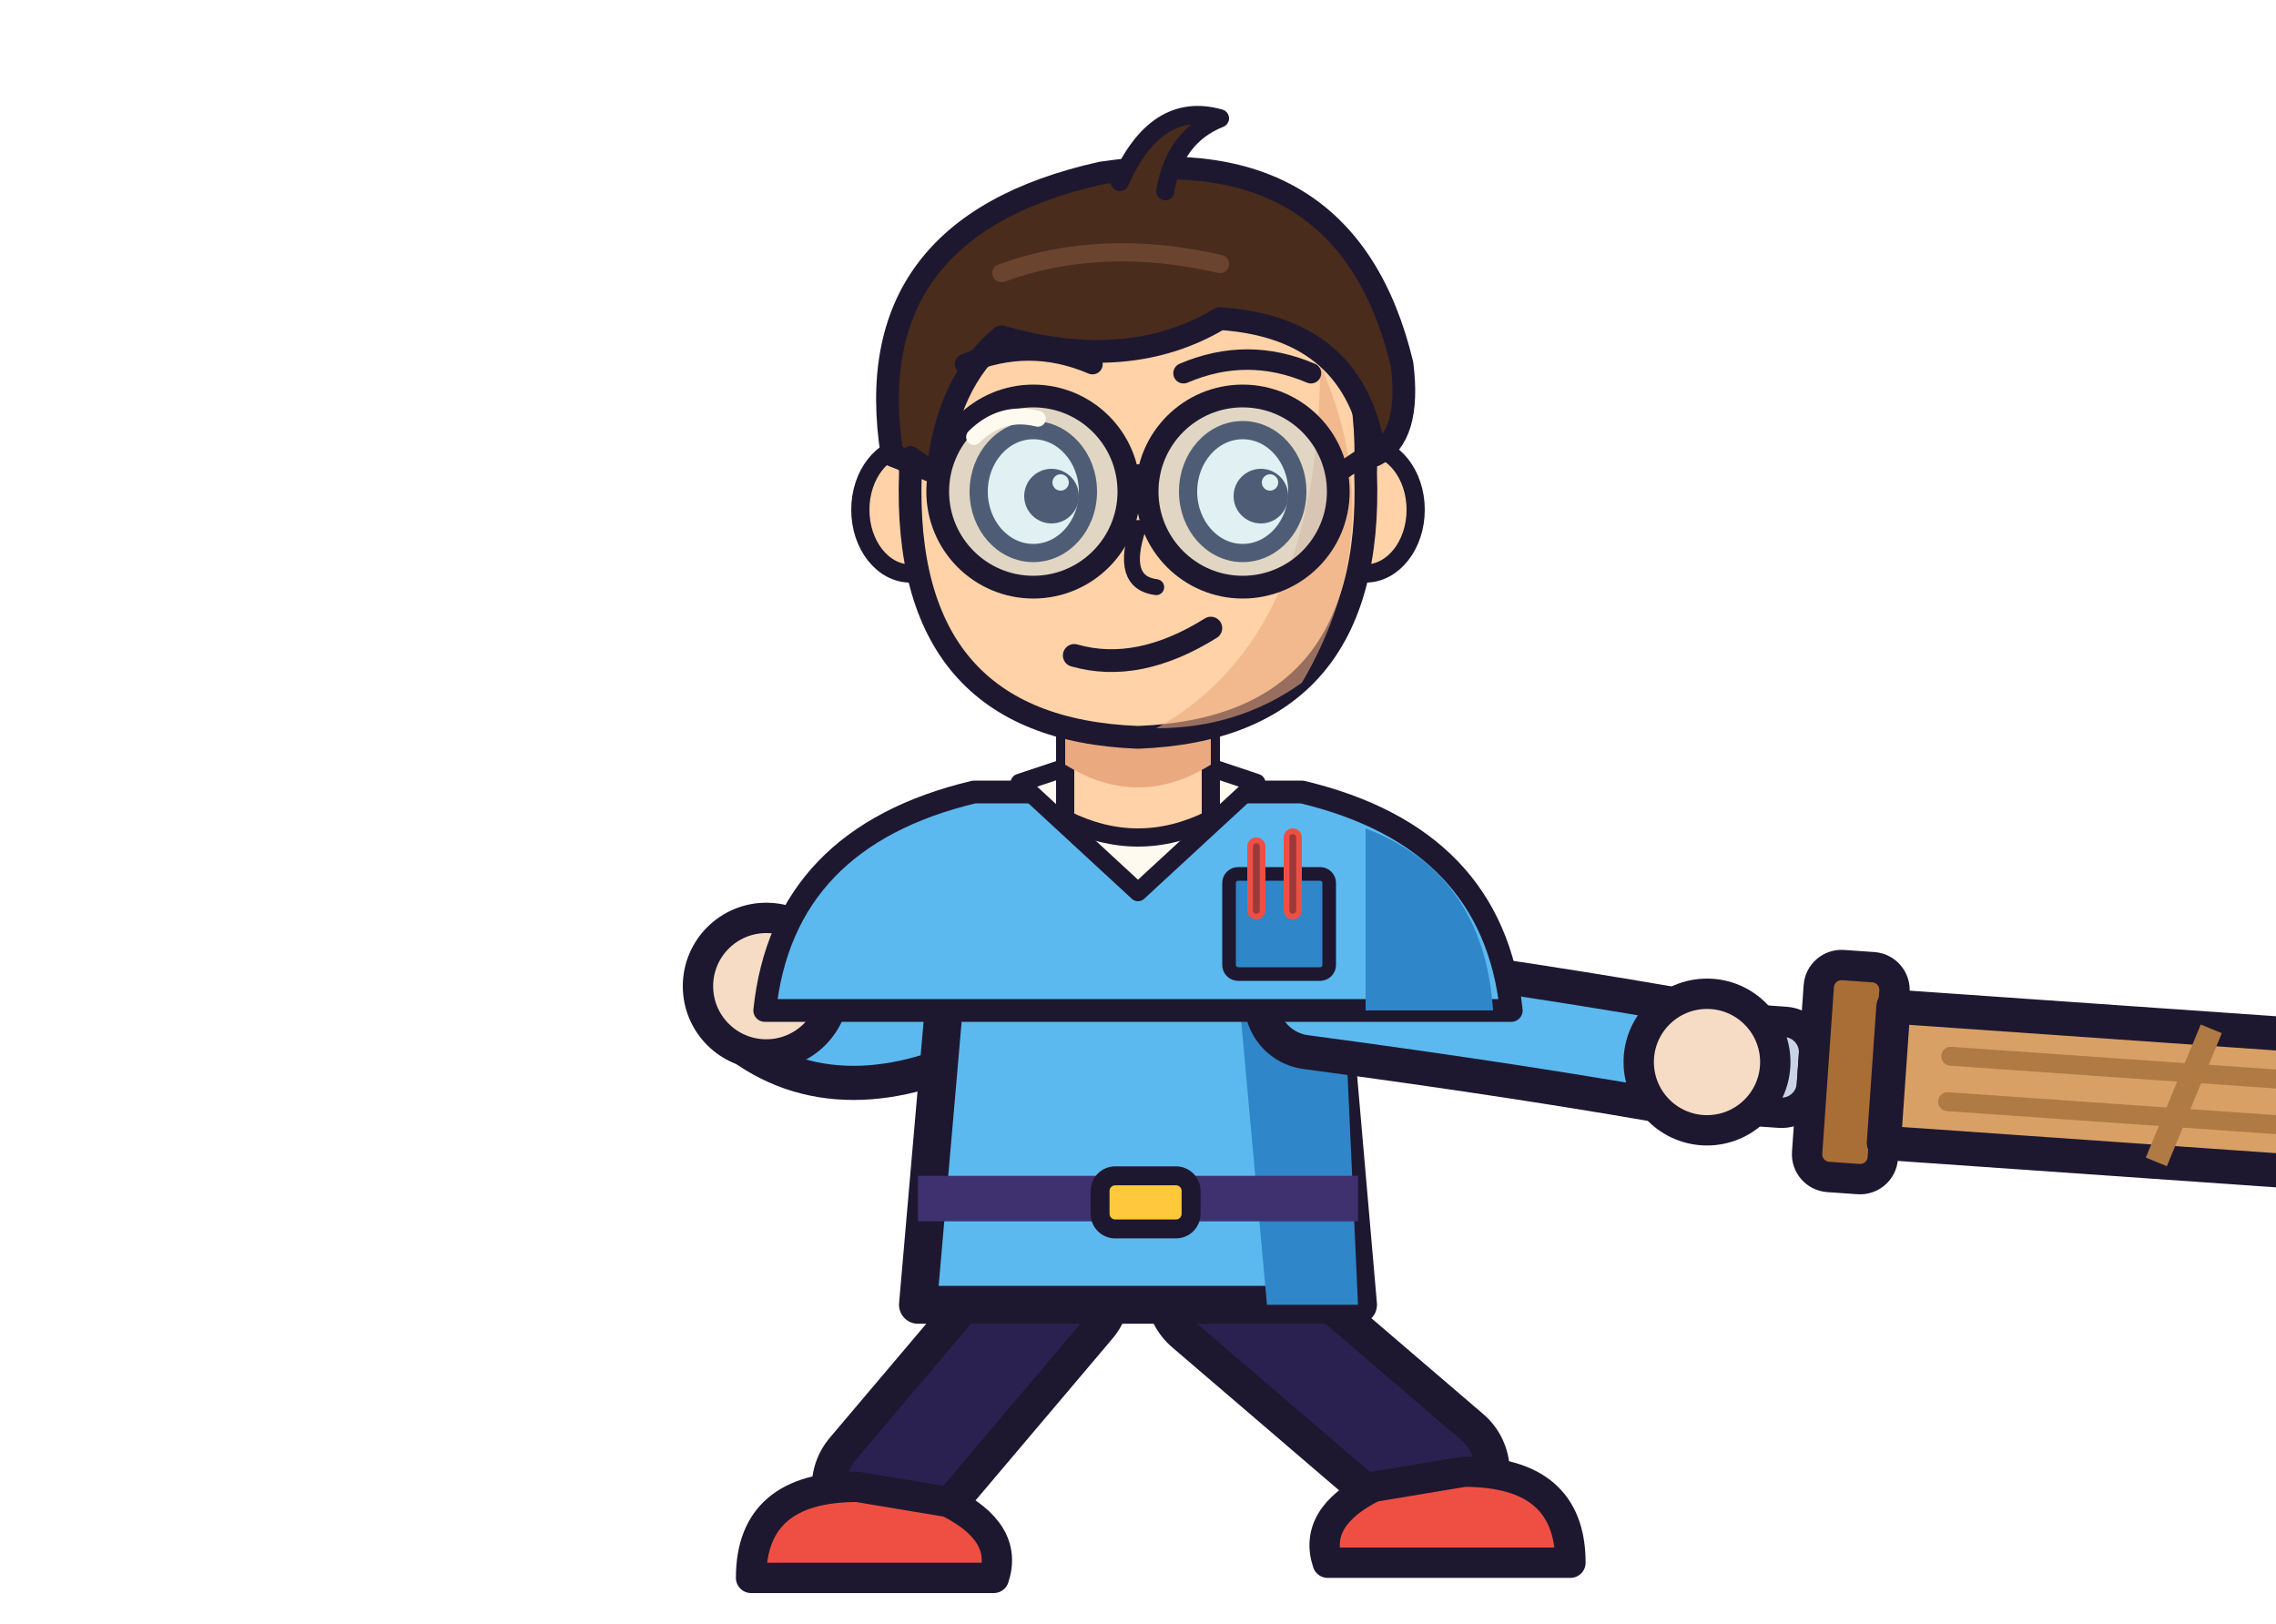
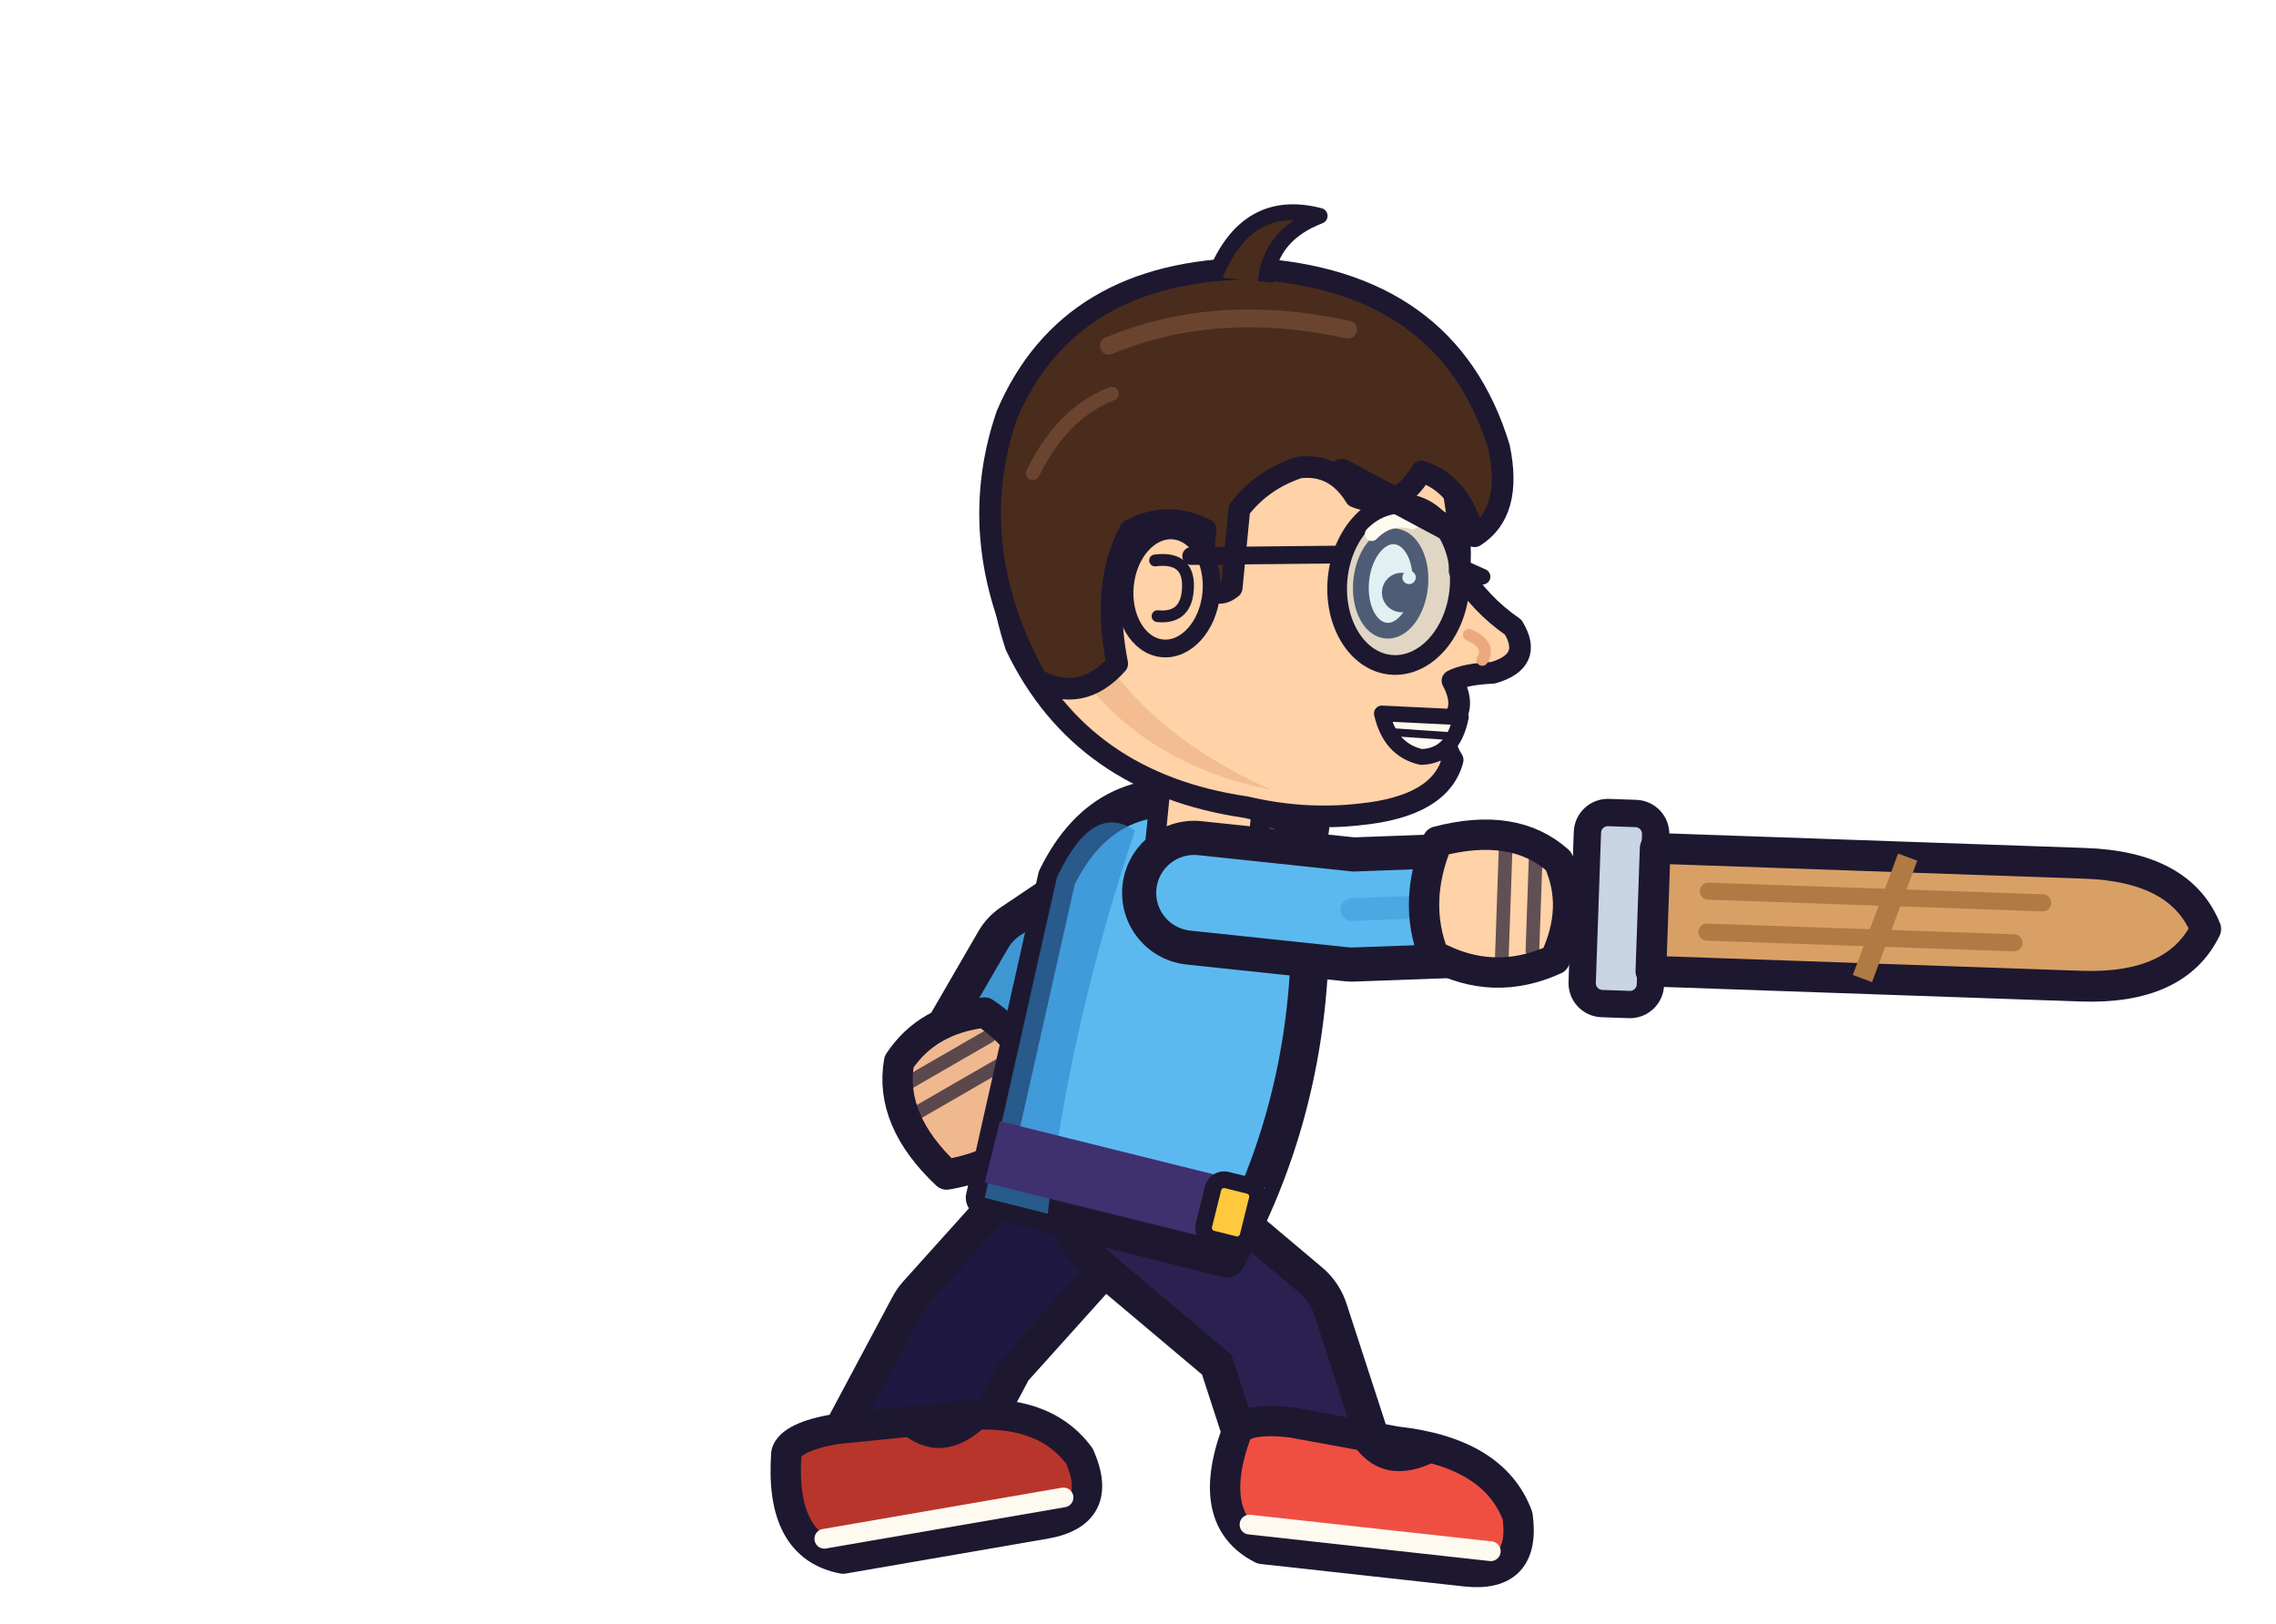
<svg xmlns="http://www.w3.org/2000/svg" viewBox="0 0 300 214" width="300" height="214">
-   <g transform="translate(75 0)">
-     <path d="M64 170 L42 196" fill="none" stroke="#1d1830" stroke-width="20" stroke-linecap="round" stroke-linejoin="round" />
-     <path d="M64 170 L42 196" fill="none" stroke="#2b2150" stroke-width="11" stroke-linecap="round" stroke-linejoin="round" />
-     <path d="M86 170 L114 194" fill="none" stroke="#1d1830" stroke-width="20" stroke-linecap="round" stroke-linejoin="round" />
-     <path d="M86 170 L114 194" fill="none" stroke="#2b2150" stroke-width="11" stroke-linecap="round" stroke-linejoin="round" />
-     <path d="M24 208 Q24 196 38 196 L50 198 Q58 202 56 208 Z" fill="#ef4f43" stroke="#1d1830" stroke-width="4" stroke-linejoin="round" />
-     <path d="M132 206 Q132 194 118 194 L106 196 Q98 200 100 206 Z" fill="#ef4f43" stroke="#1d1830" stroke-width="4" stroke-linejoin="round" />
-     <path d="M52 132 Q36 140 26 132" fill="none" stroke="#1d1830" stroke-width="18" stroke-linecap="round" stroke-linejoin="round" />
-     <path d="M52 132 Q36 140 26 132" fill="none" stroke="#5cb9f0" stroke-width="9" stroke-linecap="round" stroke-linejoin="round" />
-     <circle cx="26" cy="130" r="9" fill="#f6dcc4" stroke="#1d1830" stroke-width="4" />
-     <path d="M50 126 L100 126 L104 172 L46 172 Z" fill="#5cb9f0" stroke="#1d1830" stroke-width="5" stroke-linejoin="round" />
-     <path d="M88 128 L102 128 L104 172 L92 172 Z" fill="#2f86c9" />
-     <path d="M46 158 L104 158" stroke="#3f3170" stroke-width="6" />
-     <rect x="70" y="155" width="12" height="7" rx="2" fill="#ffc83d" stroke="#1d1830" stroke-width="2.5" />
-     <g transform="translate(150 140) rotate(4)">
-       <rect x="-10" y="-6" width="24" height="12" rx="4" fill="#c9d4e4" stroke="#1d1830" stroke-width="4" />
-       <path d="M-4 -6 L-4 6 M4 -6 L4 6" stroke="#9aa6b8" stroke-width="2.5" />
-       <rect x="14" y="-14" width="10" height="28" rx="3" fill="#a96d36" stroke="#1d1830" stroke-width="4" />
-       <path d="M24 -9 L92 -9 Q106 -9 110 0 Q106 9 92 9 L24 9 Z" fill="#d9a066" stroke="#1d1830" stroke-width="4.5" stroke-linejoin="round" />
-       <path d="M32 -3 L86 -3 M32 3 L82 3" stroke="#b07a44" stroke-width="2.5" stroke-linecap="round" />
-       <path d="M66 -9 L60 9" stroke="#b07a44" stroke-width="3" />
-     </g>
-     <path d="M98 132 Q128 136 150 140" fill="none" stroke="#1d1830" stroke-width="18" stroke-linecap="round" stroke-linejoin="round" />
-     <path d="M98 132 Q128 136 150 140" fill="none" stroke="#5cb9f0" stroke-width="9" stroke-linecap="round" stroke-linejoin="round" />
-     <circle cx="150" cy="140" r="9" fill="#f6dcc4" stroke="#1d1830" stroke-width="4" />
-     <g transform="translate(15 0) scale(0.6)">
-       <g>
-         <g>
-           <path d="M18 222 Q22 184 64 174 L136 174 Q178 184 182 222 Z" fill="#5cb9f0" stroke="#1d1830" stroke-width="5" stroke-linejoin="round" stroke-linecap="round" />
-           <path d="M150 182 Q176 192 178 222 L150 222 Z" fill="#2f86c9" />
-           <path d="M74 172 L100 196 L126 172 L114 168 L100 182 L86 168 Z" fill="#fffaf0" stroke="#1d1830" stroke-width="4" stroke-linejoin="round" stroke-linecap="round" />
-         </g>
-         <rect x="120" y="192" width="22" height="22" rx="2" fill="#2f86c9" stroke="#1d1830" stroke-width="3" stroke-linejoin="round" stroke-linecap="round" />
-         <path d="M126 186 L126 200 M134 184 L134 200" stroke="#ef4f43" stroke-width="4" stroke-linecap="round" />
-         <path d="M126 186 L126 200 M134 184 L134 200" stroke="#1d1830" stroke-width="1.5" stroke-linecap="round" opacity="0.4" />
-         <g>
-           <path d="M84 150 L84 180 Q100 188 116 180 L116 150 Z" fill="#ffd2a8" stroke="#1d1830" stroke-width="4" stroke-linejoin="round" stroke-linecap="round" />
-           <path d="M84 158 Q100 170 116 158 L116 168 Q100 178 84 168 Z" fill="#eaa97e" />
-         </g>
-         <ellipse cx="50" cy="112" rx="11" ry="14" fill="#ffd2a8" stroke="#1d1830" stroke-width="4" stroke-linejoin="round" stroke-linecap="round" />
-         <ellipse cx="150" cy="112" rx="11" ry="14" fill="#ffd2a8" stroke="#1d1830" stroke-width="4" stroke-linejoin="round" stroke-linecap="round" />
-         <path d="M50 104 Q48 50 100 48 Q152 50 150 104 Q152 160 100 162 Q48 160 50 104 Z" fill="#ffd2a8" stroke="#1d1830" stroke-width="5" stroke-linejoin="round" stroke-linecap="round" />
-         <path d="M140 80 Q156 116 136 150 Q122 160 104 160 Q140 140 140 80 Z" fill="#eaa97e" opacity="0.6" />
-         <path d="M46 100 Q38 50 92 38 Q146 30 158 80 Q160 96 152 100 Q148 72 118 70 Q98 82 70 74 Q58 84 56 104 Z" fill="#4a2c1c" stroke="#1d1830" stroke-width="5" stroke-linejoin="round" stroke-linecap="round" />
-         <path d="M96 40 Q104 22 118 26 Q108 30 106 42" fill="#4a2c1c" stroke="#1d1830" stroke-width="4" stroke-linejoin="round" stroke-linecap="round" />
-         <path d="M70 60 Q92 52 118 58" fill="none" stroke="#6b4430" stroke-width="4" stroke-linecap="round" />
-         <g>
-           <ellipse cx="77" cy="108" rx="12" ry="13.5" fill="#fffaf0" stroke="#1d1830" stroke-width="4" stroke-linejoin="round" stroke-linecap="round" />
-           <ellipse cx="123" cy="108" rx="12" ry="13.5" fill="#fffaf0" stroke="#1d1830" stroke-width="4" stroke-linejoin="round" stroke-linecap="round" />
-           <circle cx="81" cy="109" r="6" fill="#1d1830" />
-           <circle cx="127" cy="109" r="6" fill="#1d1830" />
-           <circle cx="83" cy="106" r="1.8" fill="#fffaf0" />
-           <circle cx="129" cy="106" r="1.8" fill="#fffaf0" />
-         </g>
-         <g fill="none">
-           <circle cx="77" cy="108" r="21" fill="#a9dcf7" fill-opacity="0.35" stroke="#1d1830" stroke-width="5" stroke-linejoin="round" stroke-linecap="round" />
-           <circle cx="123" cy="108" r="21" fill="#a9dcf7" fill-opacity="0.35" stroke="#1d1830" stroke-width="5" stroke-linejoin="round" stroke-linecap="round" />
-           <path d="M98 106 Q100 102 102 106" stroke="#1d1830" stroke-width="4" stroke-linejoin="round" stroke-linecap="round" />
-           <path d="M56 104 L50 100 M144 104 L150 100" stroke="#1d1830" stroke-width="4" stroke-linejoin="round" stroke-linecap="round" />
-           <path d="M64 96 Q70 90 78 92" stroke="#fffaf0" stroke-width="3.5" stroke-linecap="round" />
-         </g>
-         <path d="M62 80 Q76 74 90 80 M110 82 Q124 76 138 82" fill="none" stroke="#1d1830" stroke-width="4.5" stroke-linejoin="round" stroke-linecap="round" />
-         <path d="M100 116 Q96 128 104 129" fill="none" stroke="#1d1830" stroke-width="3.5" stroke-linejoin="round" stroke-linecap="round" />
-         <path d="M86 144 Q100 148 116 138" fill="none" stroke="#1d1830" stroke-width="5" stroke-linejoin="round" stroke-linecap="round" />
-       </g>
-     </g>
+   <path d="M154.6 115.8 L137.2 127.5 L127.7 143.9" fill="none" stroke="#1d1830" stroke-width="19" stroke-linecap="round" stroke-linejoin="round" />
+   <path d="M154.6 115.8 L137.2 127.5 L127.7 143.9" fill="none" stroke="#3f97d2" stroke-width="10" stroke-linecap="round" stroke-linejoin="round" />
+   <g transform="translate(127.7 143.9) rotate(-120)">
+     <path d="M-8 -8 Q2 -11 8 -6 Q11 0 8 7 Q0 11 -8 7 Q-11 0 -8 -8 Z" fill="#efb88f" stroke="#1d1830" stroke-width="4" stroke-linejoin="round" />
+     <path d="M1 -8 L1 7 M5 -6 L5 6" stroke="#1d1830" stroke-width="1.8" stroke-linecap="round" opacity="0.7" />
+   </g>
+   <path d="M142.9 158.1 L126.9 175.9 L116.5 195.4" fill="none" stroke="#1d1830" stroke-width="21" stroke-linecap="round" stroke-linejoin="round" />
+   <path d="M142.9 158.1 L126.9 175.9 L116.5 195.4" fill="none" stroke="#1f1840" stroke-width="12" stroke-linecap="round" stroke-linejoin="round" />
+   <g transform="translate(116.5 195.4) rotate(-9.8)">
+     <path d="M-12 -6 Q-15 6 -7 9 L20 9 Q28 9 26 1 Q22 -7 9 -7 L-5 -8 Q-11 -8 -12 -6 Z" fill="#b8352c" stroke="#1d1830" stroke-width="4" stroke-linejoin="round" />
+     <path d="M-9 6 L23 6" stroke="#fffaf0" stroke-width="2.6" stroke-linecap="round" />
+     <path d="M4 -7 Q8 -2 14 -6" fill="none" stroke="#1d1830" stroke-width="2.2" stroke-linecap="round" />
+   </g>
+   <path d="M149.1 159.6 L167.5 175.1 L174.3 196" fill="none" stroke="#1d1830" stroke-width="21" stroke-linecap="round" stroke-linejoin="round" />
+   <path d="M149.1 159.6 L167.5 175.1 L174.3 196" fill="none" stroke="#2b2150" stroke-width="12" stroke-linecap="round" stroke-linejoin="round" />
+   <g transform="translate(174.3 196) rotate(6.3)">
+     <path d="M-12 -6 Q-15 6 -7 9 L20 9 Q28 9 26 1 Q22 -7 9 -7 L-5 -8 Q-11 -8 -12 -6 Z" fill="#ef4f43" stroke="#1d1830" stroke-width="4" stroke-linejoin="round" />
+     <path d="M-9 6 L23 6" stroke="#fffaf0" stroke-width="2.6" stroke-linecap="round" />
+     <path d="M4 -7 Q8 -2 14 -6" fill="none" stroke="#1d1830" stroke-width="2.2" stroke-linecap="round" />
+   </g>
+   <path d="M129.8 157.9 L161.7 165.9 Q171.7 147.7 172.6 126.5 Q172.4 110.1 160.3 105.9 Q145.9 102.3 139.3 115.7 Z" fill="#5cb9f0" stroke="#1d1830" stroke-width="5" stroke-linejoin="round" />
+   <path d="M129.8 157.9 L138.1 160 Q141 135 149.6 109.5 Q144 105.6 139.3 115.7 Z" fill="#2f86c9" opacity="0.6" />
+   <path d="M131.8 147.8 L166.8 156.5 L163.8 164.3 L129.8 155.9 Z" fill="#3f3170" />
+   <rect x="159.2" y="155.8" width="6" height="8" rx="1.5" fill="#ffc83d" stroke="#1d1830" stroke-width="2.2" transform="rotate(14 162.2 159.8)" />
+   <path d="M163.4 106.6 L172.3 118.9 L173.7 109.2 Z" fill="#fffaf0" stroke="#1d1830" stroke-width="3" stroke-linejoin="round" />
+   <g transform="translate(159.1 110.6) rotate(5.6) scale(0.52) translate(-103 -176)">
+     <path d="M90 146 L90 182 L116 182 L116 146 Z" fill="#ffd2a8" stroke="#1d1830" stroke-width="5" stroke-linejoin="round" />
+     <path d="M93 150 L113 150 L113 160 Q102 166 93 158 Z" fill="#eaa97e" opacity="0.7" />
+     <path d="M112 167 Q70 165 50 132 Q36 100 50 70 Q70 40 104 40 Q146 42 156 80 Q160 94 160 102 Q166 110 175 115 Q181 123 171 127 Q164 128 161 130 Q165 136 162 140 Q159 145 163 150 Q161 162 141 166 Q127 169 112 167 Z" fill="#ffd2a8" stroke="#1d1830" stroke-width="5.5" stroke-linejoin="round" />
+     <path d="M58 126 Q78 158 118 162 Q82 150 66 124 Z" fill="#eaa97e" opacity="0.55" />
+     <path d="M164 118 Q170 120 168 124" fill="none" stroke="#eaa97e" stroke-width="3" stroke-linecap="round" />
+     <path d="M56 140 Q34 108 42 74 Q54 36 100 31 Q150 29 167 70 Q172 86 163 93 Q158 80 148 78 Q143 89 132 86 Q126 78 117 80 Q108 84 103 92 L103 112 Q99 116 95 110 L95 98 Q85 94 76 100 Q70 114 76 134 Q68 145 56 140 Z" fill="#4a2c1c" stroke="#1d1830" stroke-width="5.5" stroke-linejoin="round" />
+     <path d="M91 34 Q97 13 116 16 Q104 22 104 34" fill="#4a2c1c" stroke="#1d1830" stroke-width="4" stroke-linejoin="round" />
+     <path d="M66 54 Q92 40 126 44" fill="none" stroke="#6b4430" stroke-width="4.5" stroke-linecap="round" />
+     <path d="M50 88 Q56 72 68 66" fill="none" stroke="#6b4430" stroke-width="3.5" stroke-linecap="round" />
+     <ellipse cx="87" cy="114" rx="11" ry="15" fill="#ffd2a8" stroke="#1d1830" stroke-width="4.5" />
+     <path d="M83 107 Q92 105 92 114 Q92 121 85 121" fill="none" stroke="#1d1830" stroke-width="3" stroke-linecap="round" />
+     <ellipse cx="143" cy="107" rx="7.5" ry="12" fill="#fffaf0" stroke="#1d1830" stroke-width="4" />
+     <circle cx="146" cy="109" r="5" fill="#1d1830" />
+     <circle cx="147.5" cy="105" r="1.7" fill="#fffaf0" />
+     <path d="M129 101 L92 105" fill="none" stroke="#1d1830" stroke-width="4.5" stroke-linecap="round" />
+     <ellipse cx="145" cy="107" rx="15.5" ry="20.5" fill="#a9dcf7" fill-opacity="0.35" stroke="#1d1830" stroke-width="5" />
+     <path d="M160 101 L166 103" stroke="#1d1830" stroke-width="4" stroke-linecap="round" />
+     <path d="M137 95 Q141 90 147 91" fill="none" stroke="#fffaf0" stroke-width="3.5" stroke-linecap="round" />
+     <path d="M128 80 L157 92" fill="none" stroke="#1d1830" stroke-width="6.5" stroke-linecap="round" />
+     <path d="M144 140 L164 139 Q163 149 155 150 Q147 149 144 140 Z" fill="#fffaf0" stroke="#1d1830" stroke-width="4" stroke-linejoin="round" />
+     <path d="M146 144.5 L163 144" stroke="#1d1830" stroke-width="2" />
+   </g>
+   <g transform="translate(197.2 119.2) rotate(2) scale(0.9)">
+     <rect x="-17" y="-5.5" width="31" height="11" rx="4" fill="#a96d36" stroke="#1d1830" stroke-width="4" />
+     <circle cx="-18" cy="0" r="5.5" fill="#ffc83d" stroke="#1d1830" stroke-width="3.5" />
+     <rect x="13" y="-14" width="10" height="28" rx="3" fill="#c9d4e4" stroke="#1d1830" stroke-width="4" />
+     <path d="M23 -9 L86 -9 Q100 -9 104 0 Q100 9 86 9 L23 9 Z" fill="#d9a066" stroke="#1d1830" stroke-width="4.5" stroke-linejoin="round" />
+     <path d="M31 -3 L80 -3 M31 3 L76 3" stroke="#b07a44" stroke-width="2.5" stroke-linecap="round" />
+     <path d="M60 -9 L54 9" stroke="#b07a44" stroke-width="3" />
+   </g>
+   <path d="M157.4 117.7 L178.2 119.9 L197.2 119.2" fill="none" stroke="#1d1830" stroke-width="19" stroke-linecap="round" stroke-linejoin="round" />
+   <path d="M157.4 117.7 L178.2 119.9 L197.2 119.2" fill="none" stroke="#5cb9f0" stroke-width="10" stroke-linecap="round" stroke-linejoin="round" />
+   <path d="M178.2 119.9 L197.2 119.2" fill="none" stroke="#2f86c9" stroke-width="3" stroke-linecap="round" opacity="0.35" />
+   <g transform="translate(197.2 119.2) rotate(2)">
+     <path d="M-8 -8 Q2 -11 8 -6 Q11 0 8 7 Q0 11 -8 7 Q-11 0 -8 -8 Z" fill="#ffd2a8" stroke="#1d1830" stroke-width="4" stroke-linejoin="round" />
+     <path d="M1 -8 L1 7 M5 -6 L5 6" stroke="#1d1830" stroke-width="1.8" stroke-linecap="round" opacity="0.7" />
  </g>
</svg>
